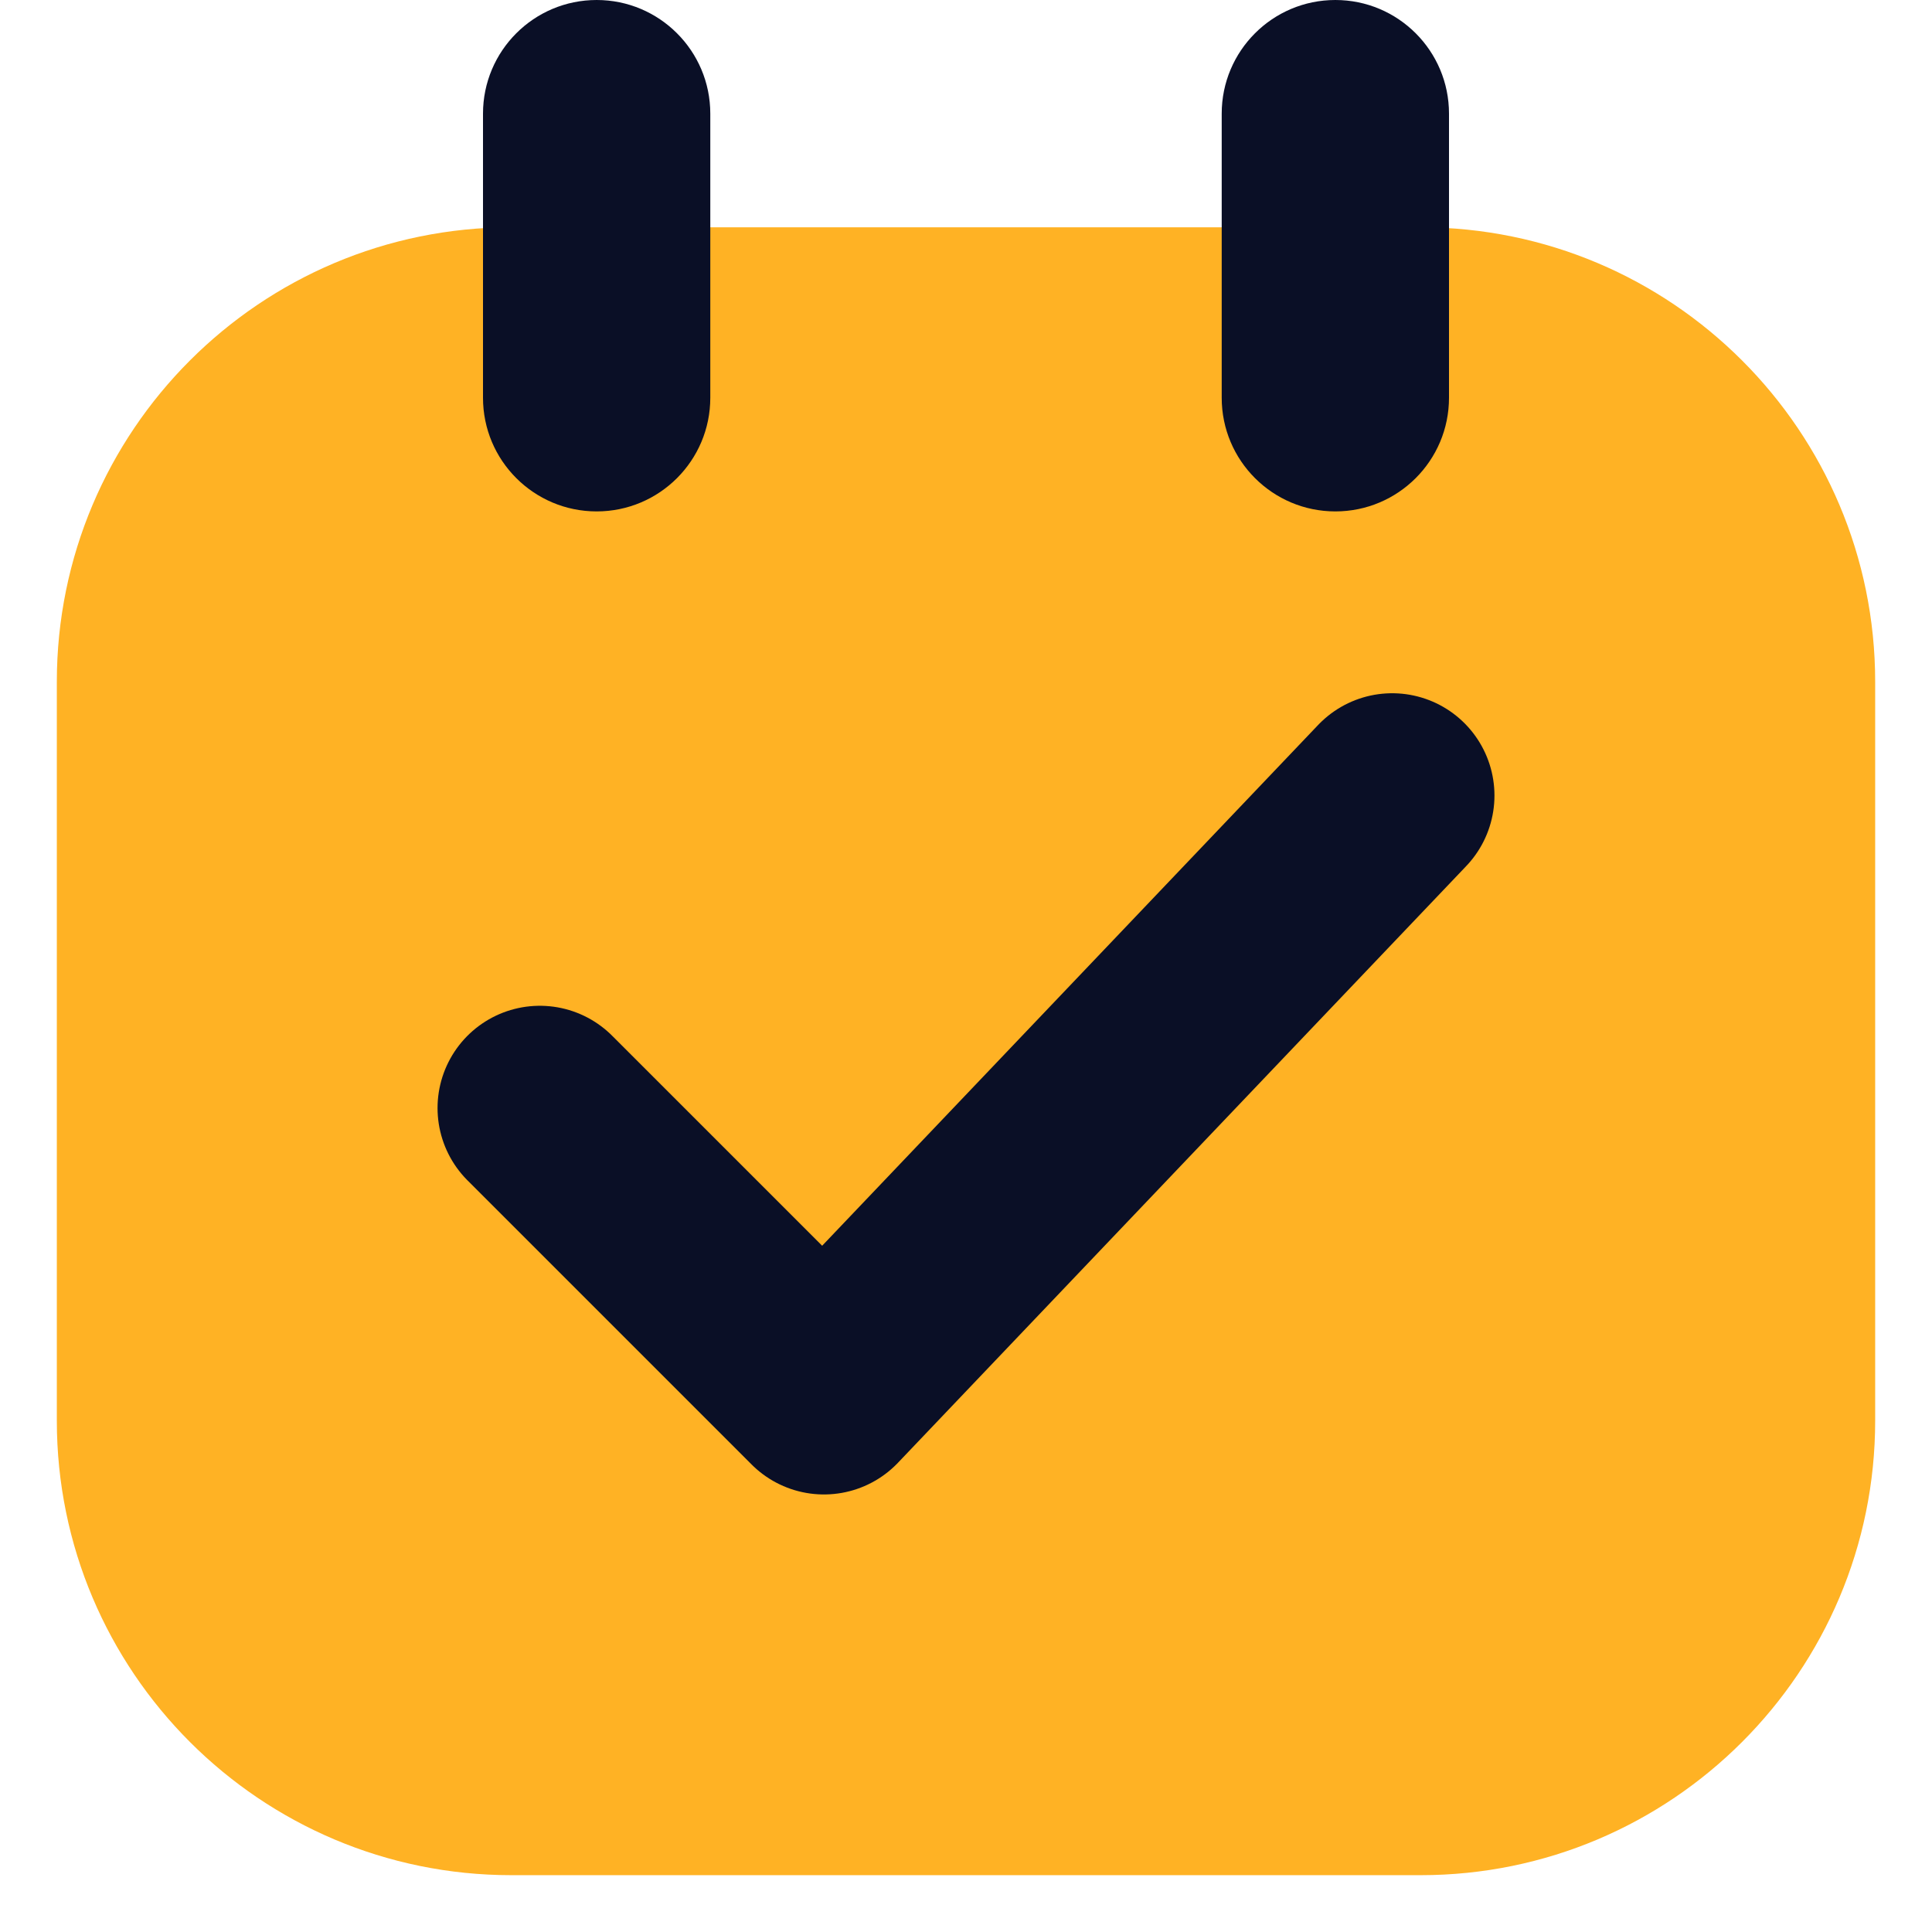
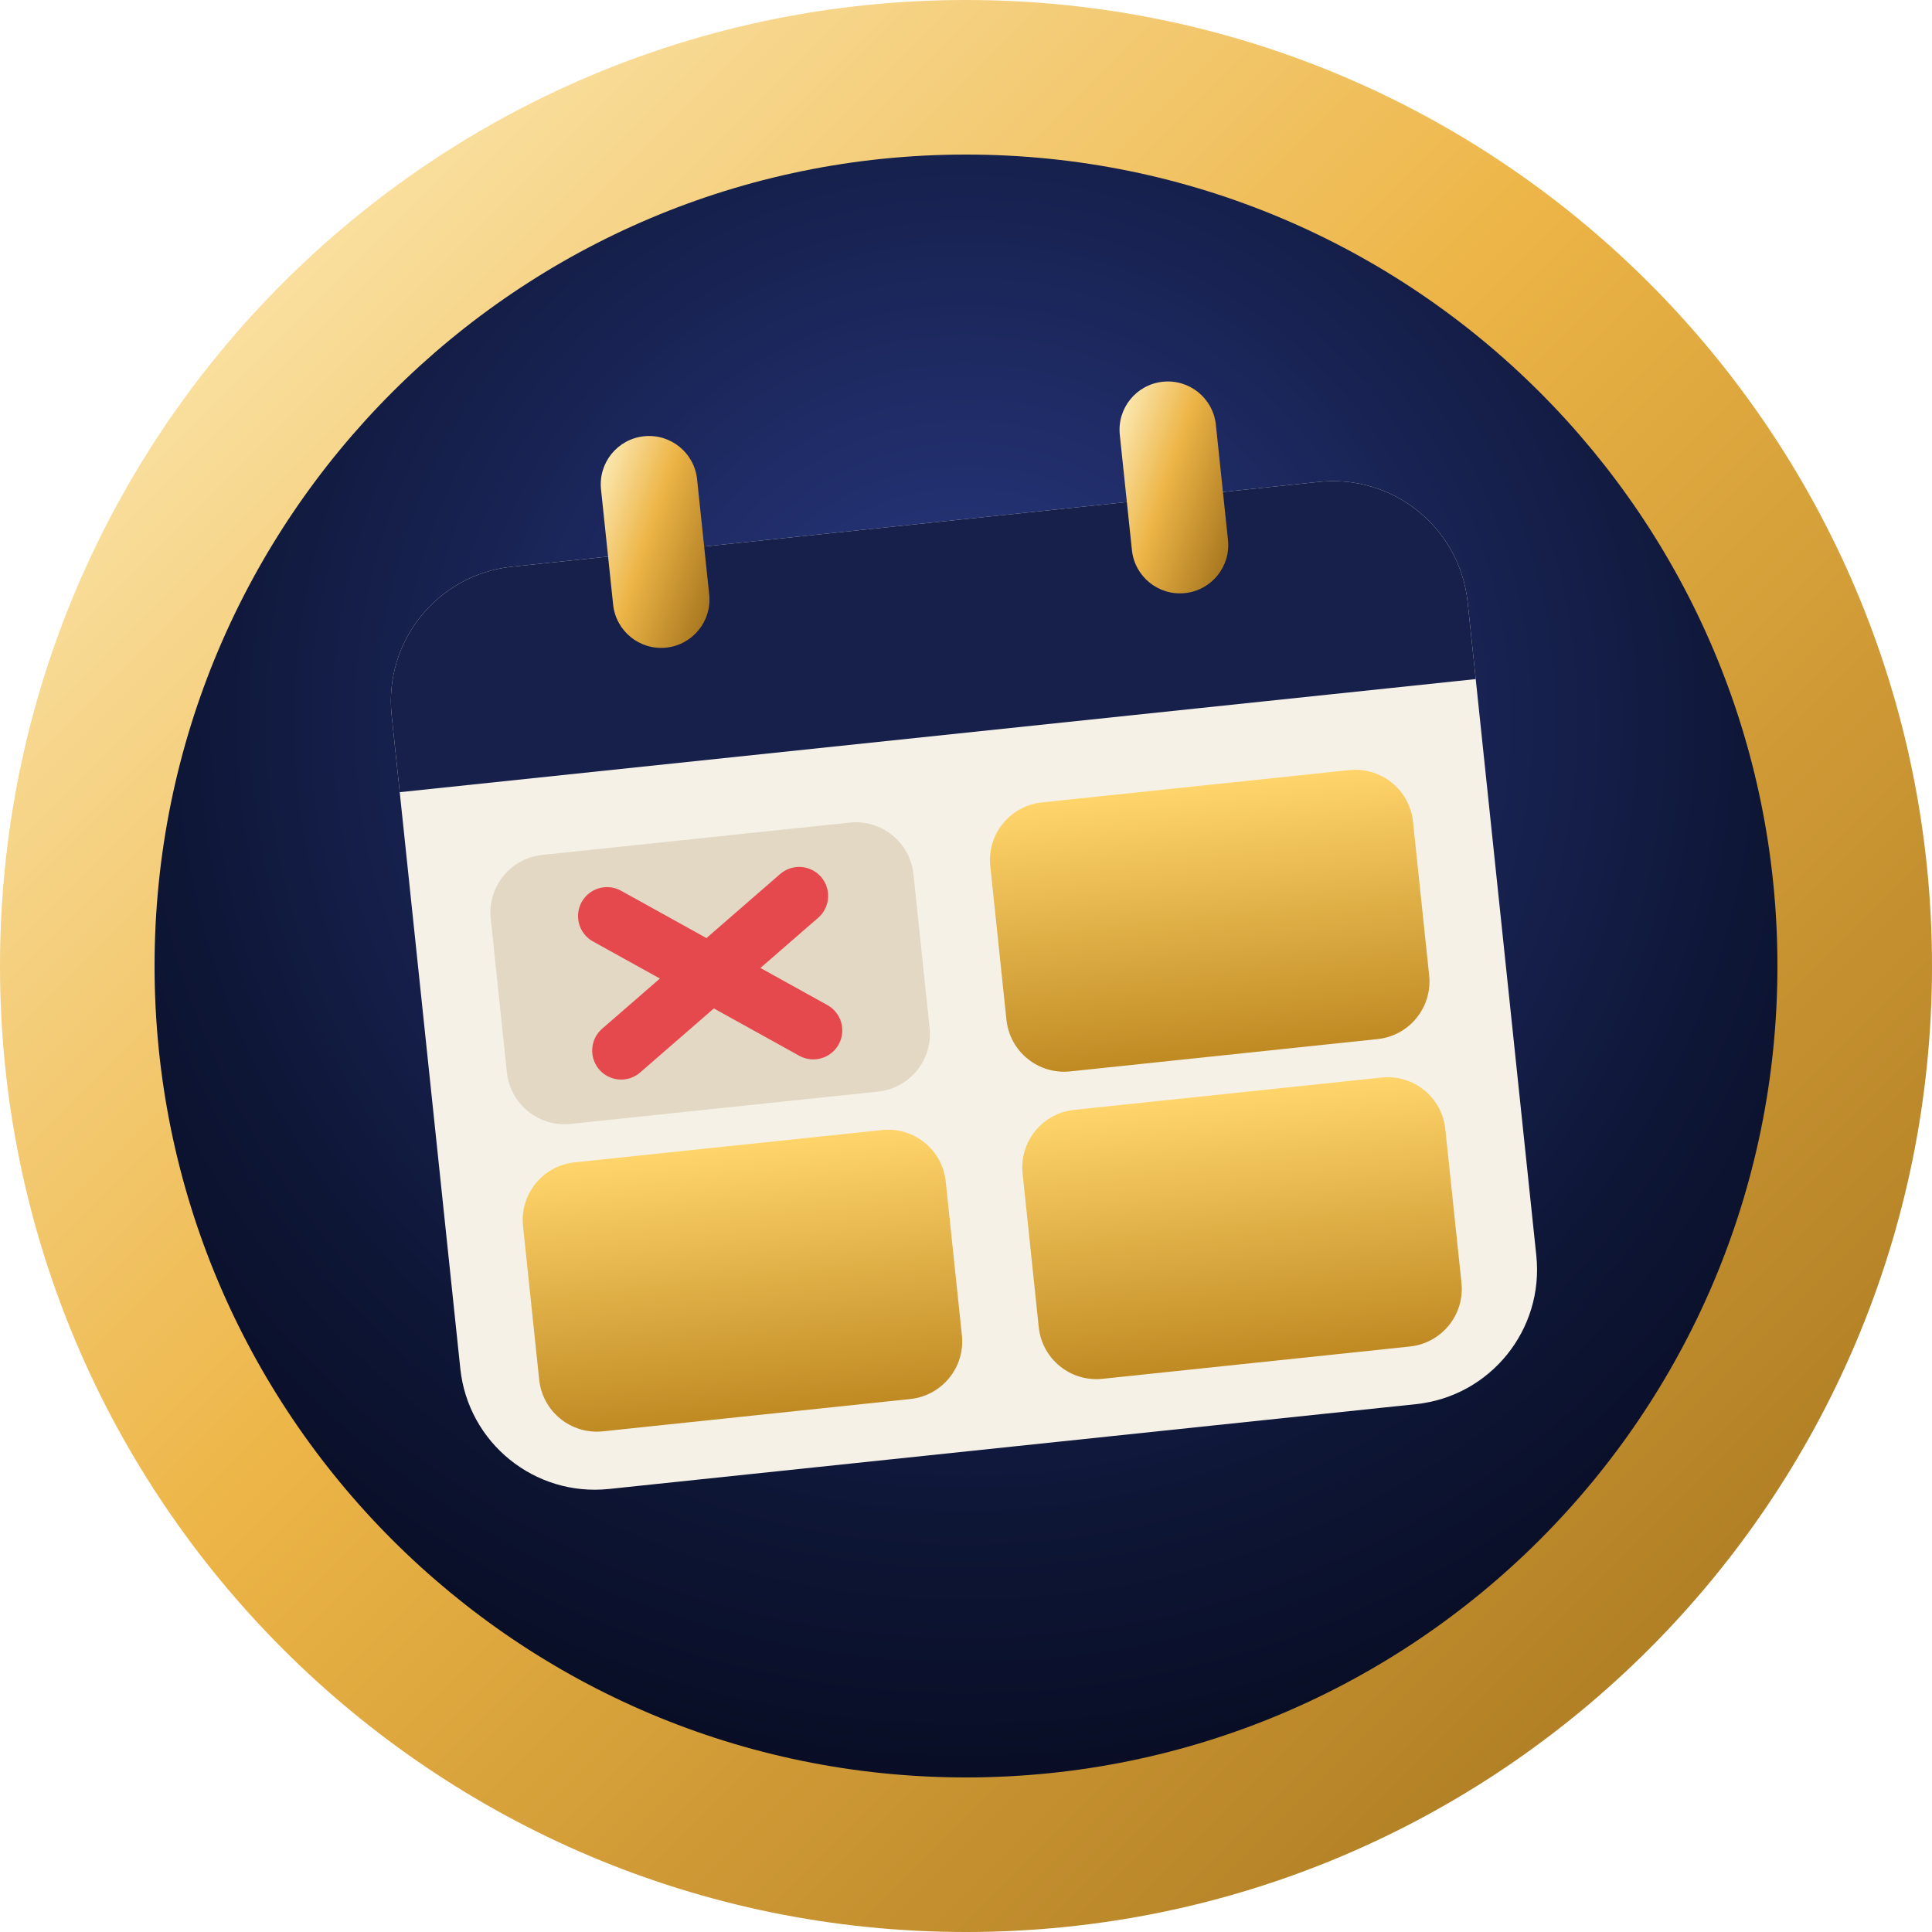
- <svg xmlns="http://www.w3.org/2000/svg" viewBox="0 0 34 34">
-   <rect x="1" y="4" width="32" height="29" rx="8" fill="#FFB224" />
-   <rect x="8.5" y="0" width="4" height="9" rx="2" fill="#0A0F26" />
-   <rect x="21.5" y="0" width="4" height="9" rx="2" fill="#0A0F26" />
-   <path d="M9.5 19.5l5 5 10-10.5" fill="none" stroke="#0A0F26" stroke-width="3.6" stroke-linecap="round" stroke-linejoin="round" />
+ <svg xmlns="http://www.w3.org/2000/svg" viewBox="0 0 100 100" width="64" height="64">
+   <defs>
+     <linearGradient id="fvg" x1="0" y1="0" x2="1" y2="1">
+       <stop offset="0" stop-color="#fff3c8" />
+       <stop offset=".45" stop-color="#EDB547" />
+       <stop offset="1" stop-color="#9c6c18" />
+     </linearGradient>
+     <linearGradient id="fvt" x1="0" y1="0" x2="0" y2="1">
+       <stop offset="0" stop-color="#FFD56B" />
+       <stop offset="1" stop-color="#c08a23" />
+     </linearGradient>
+     <radialGradient id="fvn" cx=".5" cy=".35" r=".7">
+       <stop offset="0" stop-color="#2a3a86" />
+       <stop offset=".7" stop-color="#0e1636" />
+       <stop offset="1" stop-color="#070b20" />
+     </radialGradient>
+   </defs>
+   <g>
+     <circle cx="50" cy="50" r="50" fill="url(#fvg)" />
+     <circle cx="50" cy="50" r="42" fill="url(#fvn)" />
+     <g transform="rotate(-6 50 52)">
+       <rect x="22" y="27" width="56" height="48" rx="7" fill="#F6F1E7" />
+       <path d="M22 34a7 7 0 0 1 7-7h42a7 7 0 0 1 7 7v4h-56z" fill="#16204A" />
+       <rect x="34" y="21" width="5" height="11" rx="2.5" fill="url(#fvg)" />
+       <rect x="61" y="21" width="5" height="11" rx="2.5" fill="url(#fvg)" />
+       <rect x="26" y="42" width="22" height="14" rx="3" fill="#e2d8c4" />
+       <path d="M32 45.5l10 7m0 -7l-10 7" stroke="#E5484D" stroke-width="3" stroke-linecap="round" />
+       <rect x="52" y="42" width="22" height="14" rx="3" fill="url(#fvt)" />
+       <rect x="26" y="58" width="22" height="14" rx="3" fill="url(#fvt)" />
+       <rect x="52" y="58" width="22" height="14" rx="3" fill="url(#fvt)" />
+     </g>
+   </g>
</svg>
